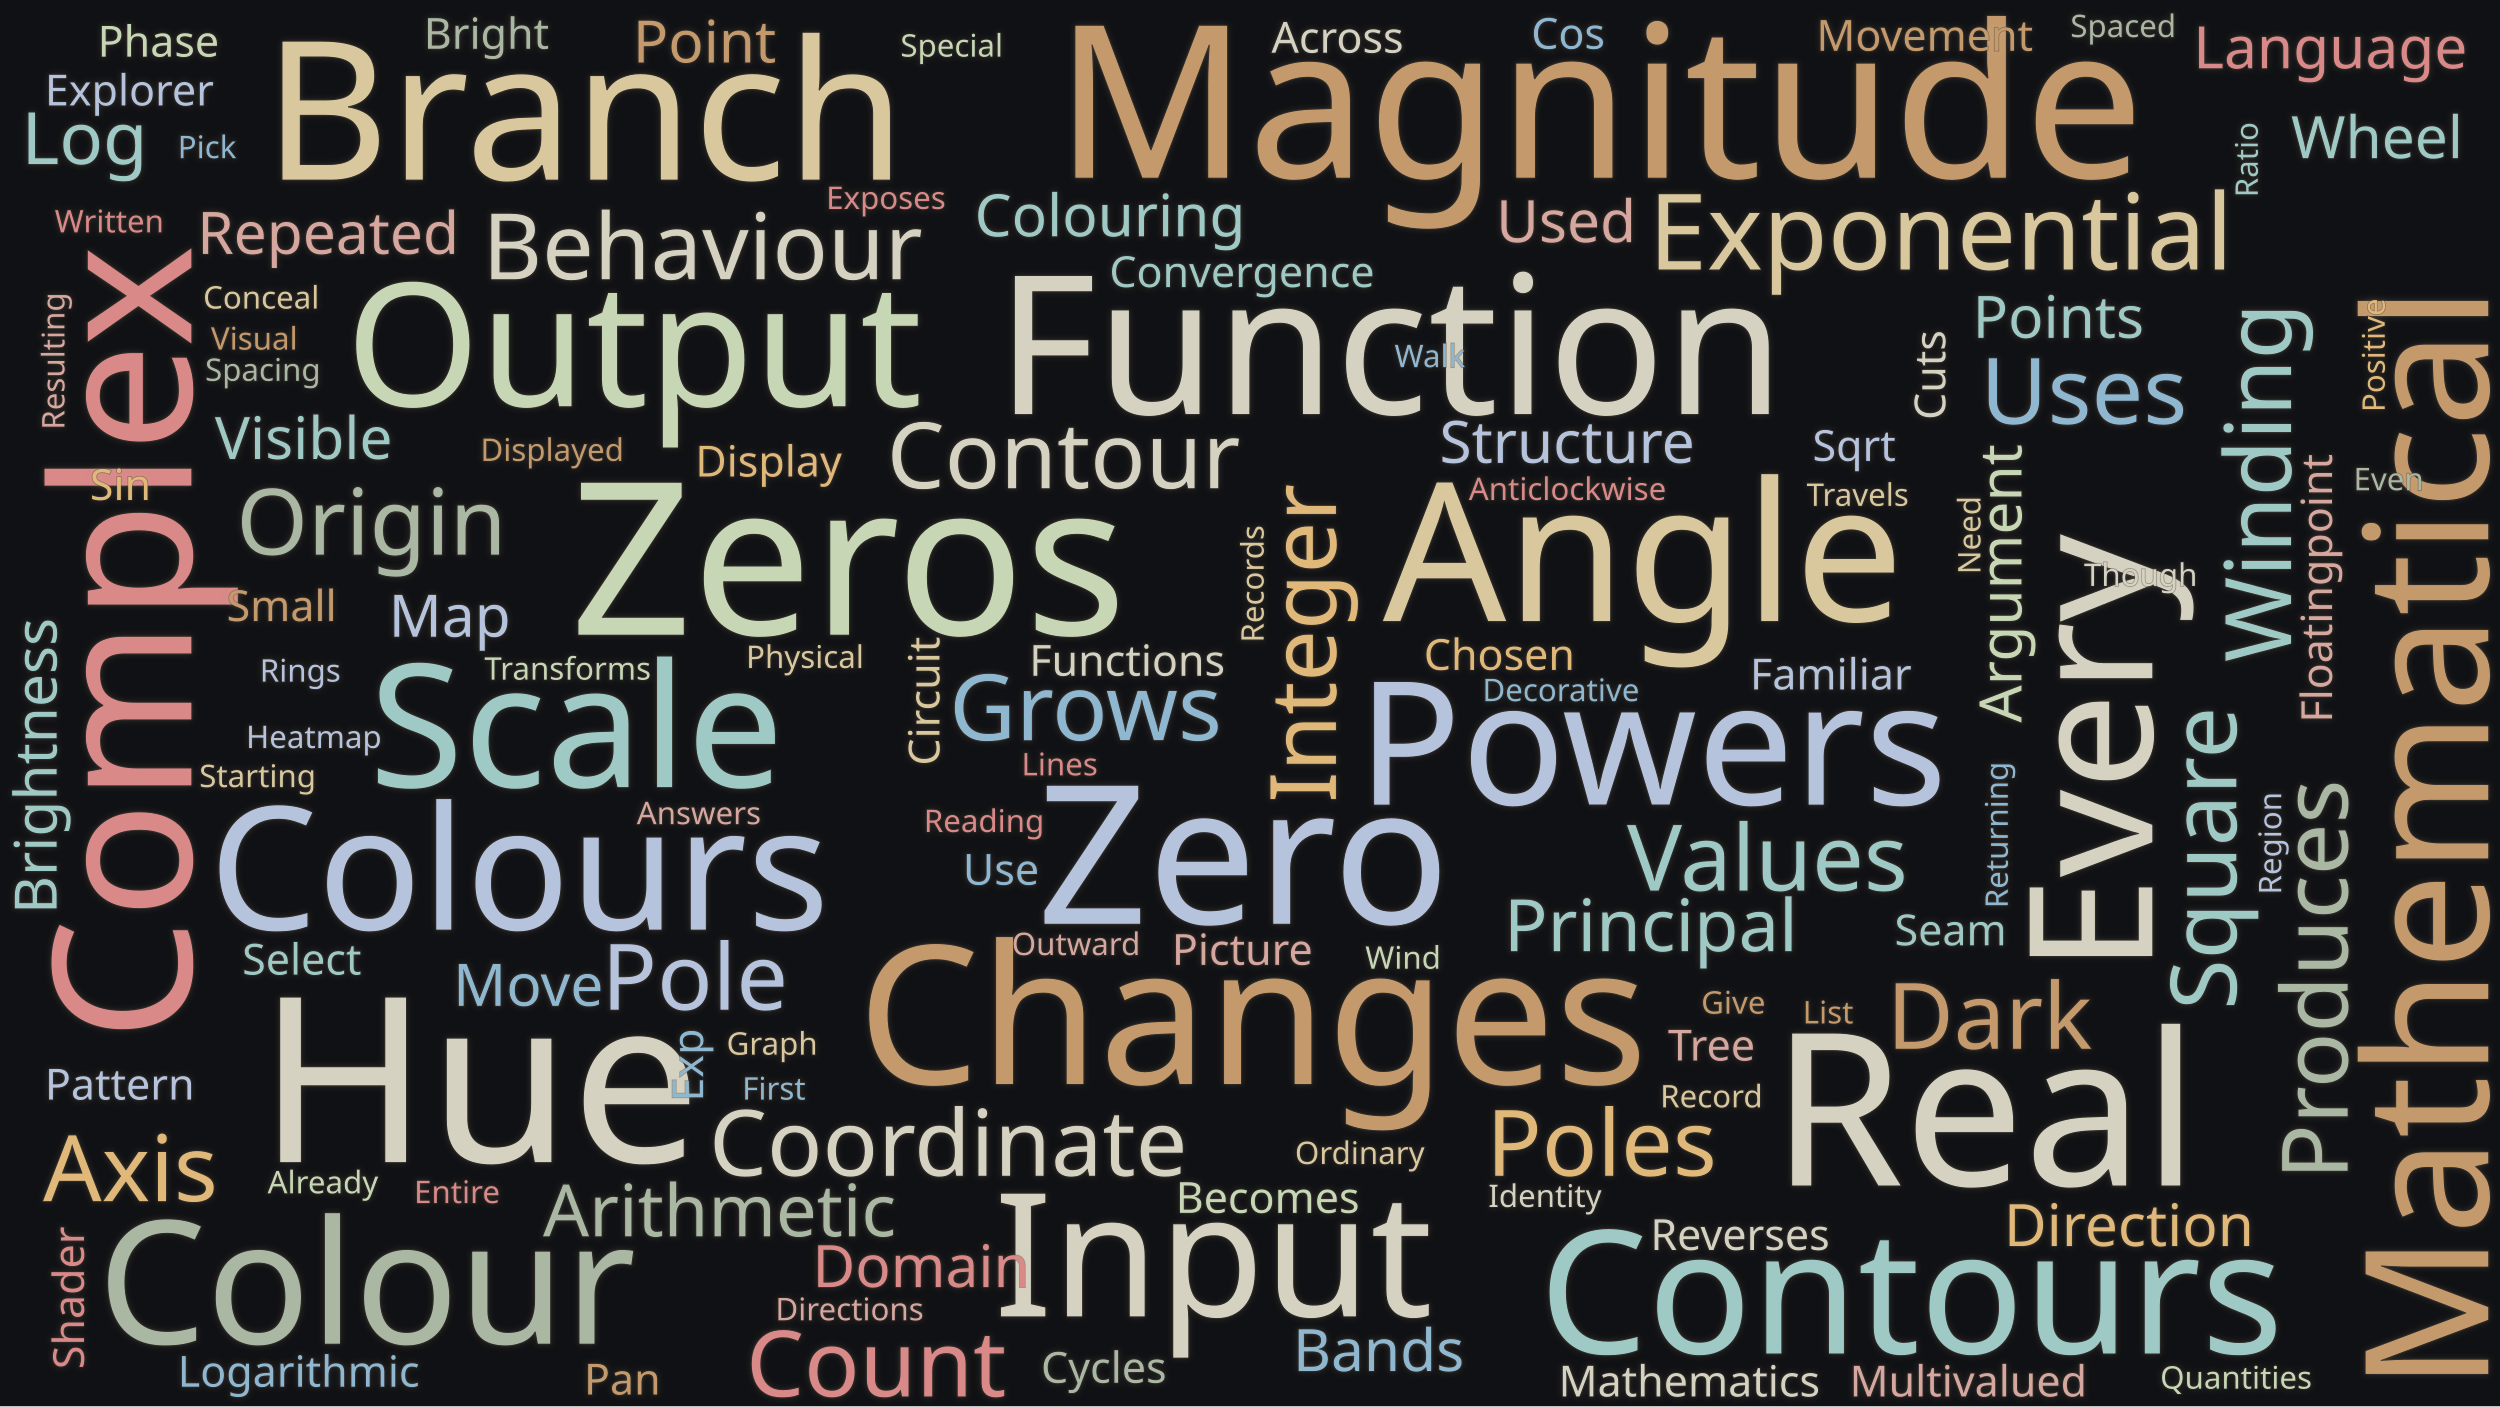
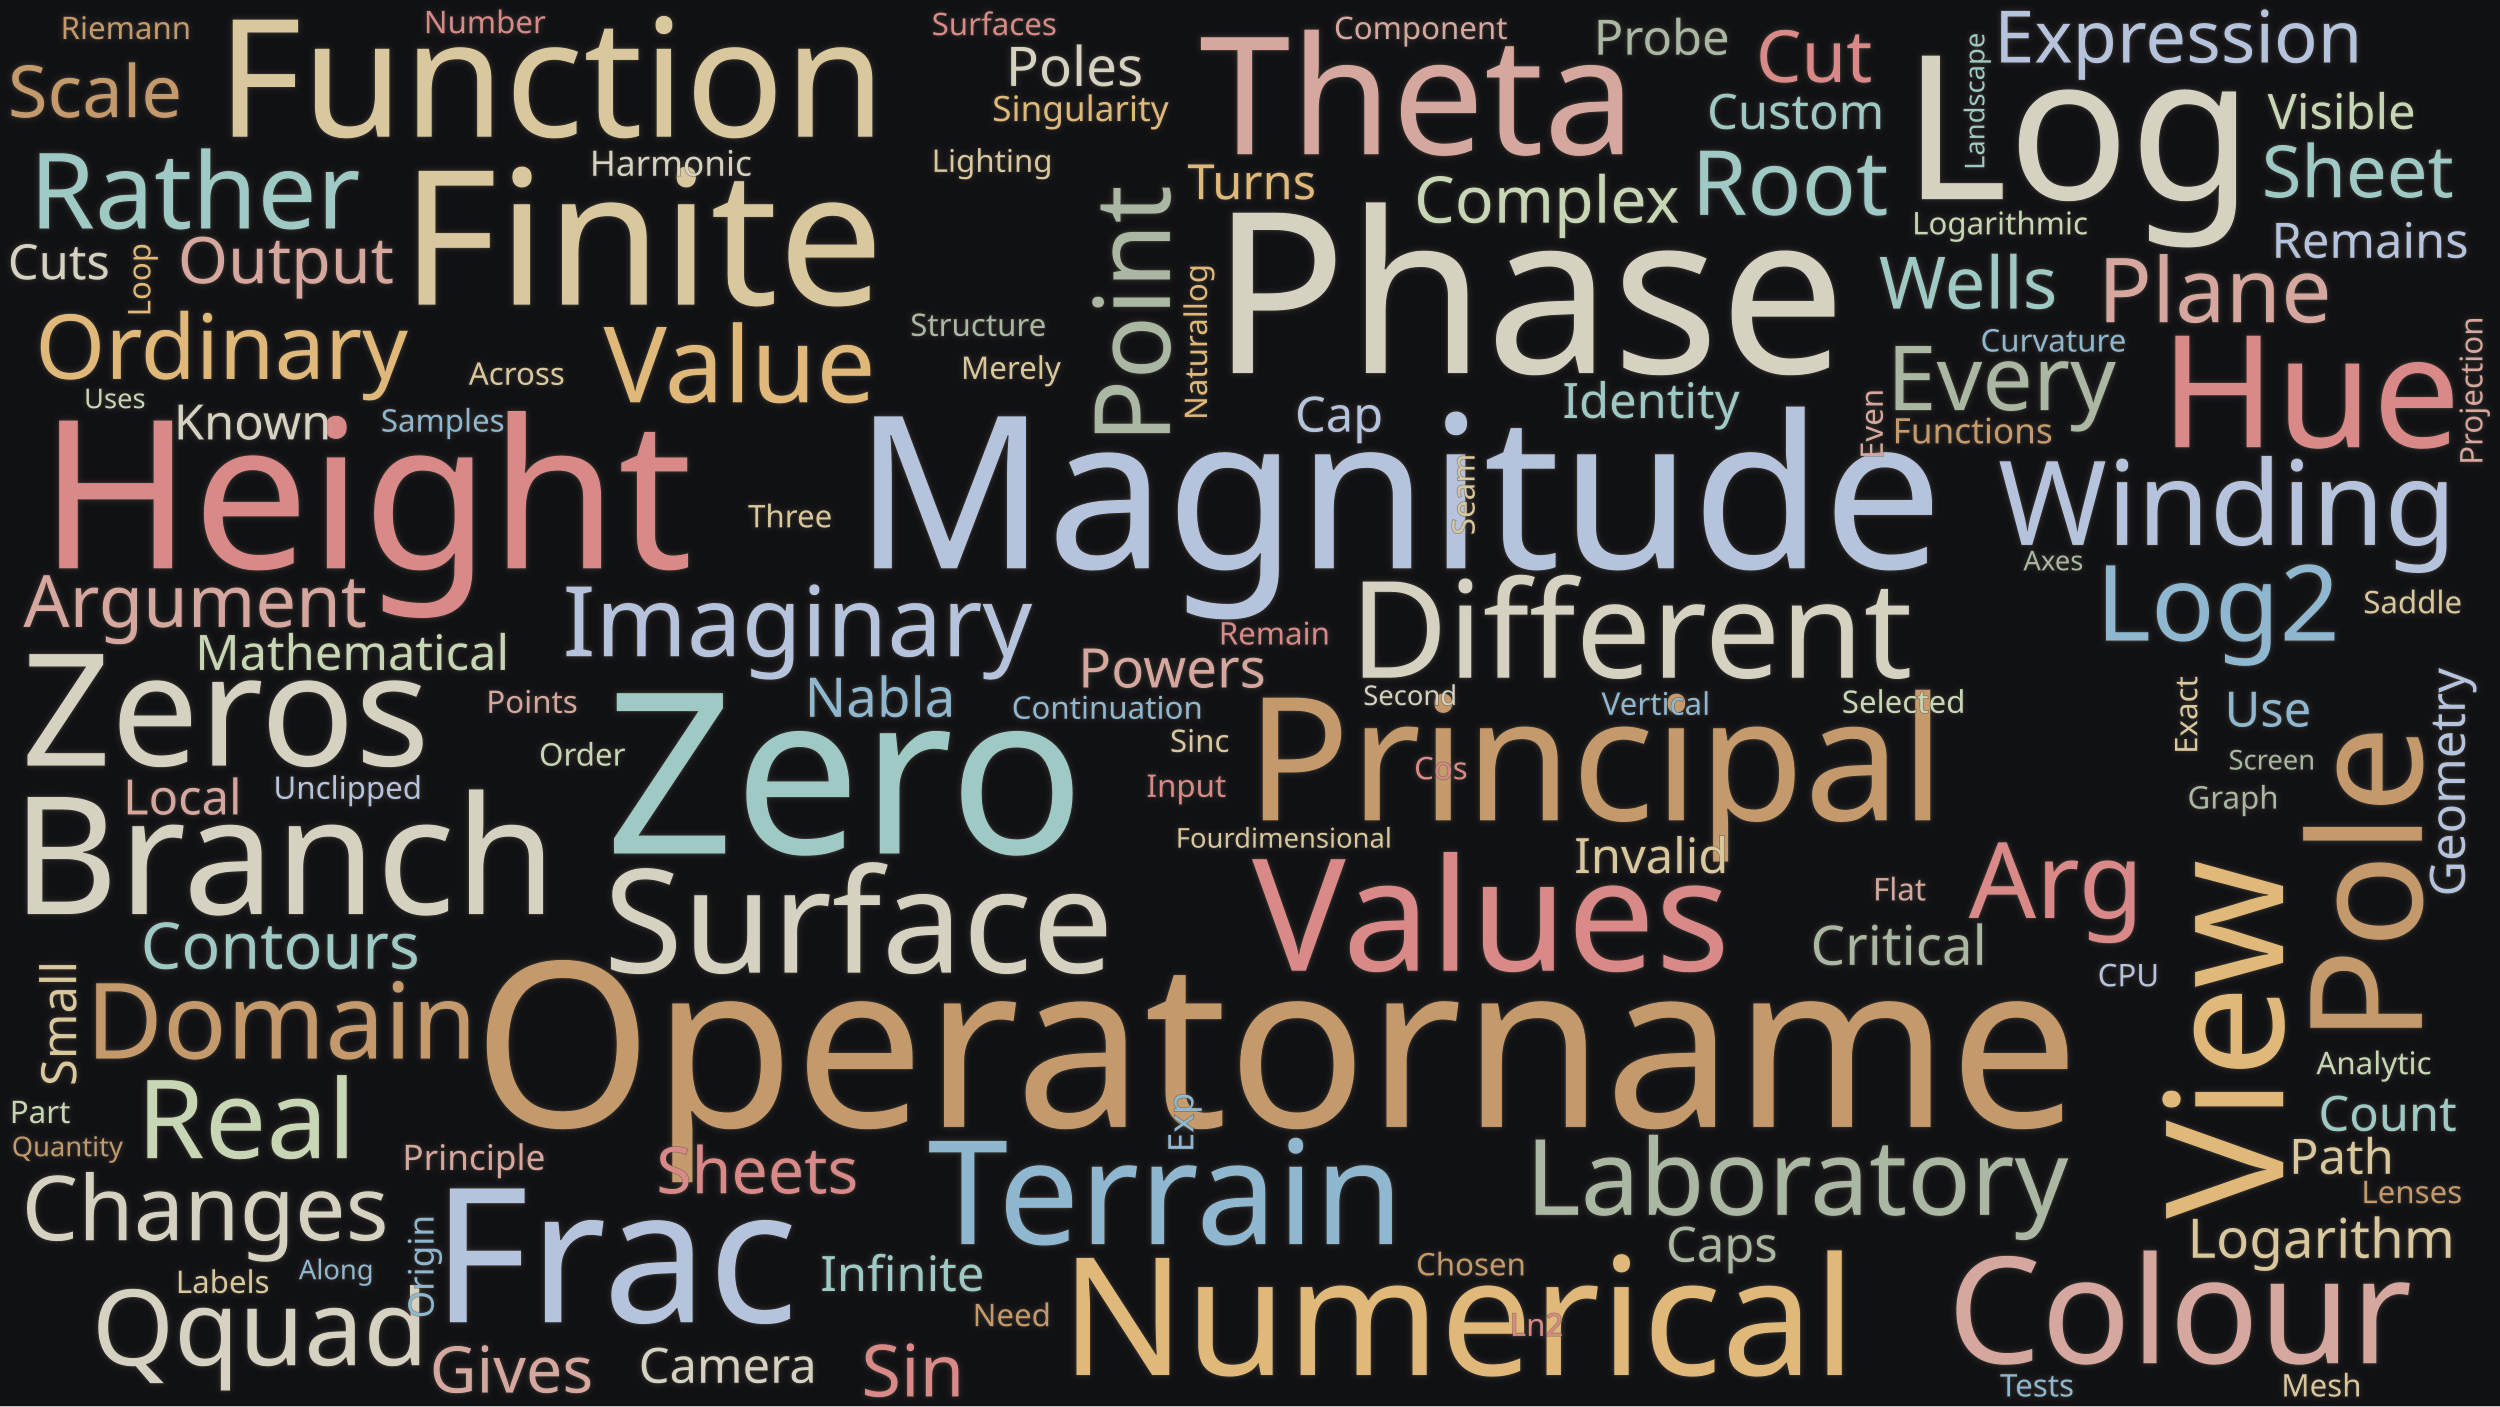
- <svg xmlns="http://www.w3.org/2000/svg" role="img" aria-label="Every Complex Number Has a Colour: An Interactive Domain-Colouring Explorer" width="1280" height="720">
+ <svg xmlns="http://www.w3.org/2000/svg" role="img" aria-label="Complex Functions as Landscapes: A 3D Domain-Colouring Laboratory" width="1280" height="720">
  <defs>
    <filter id="wordGlow" x="-20%" y="-20%" width="140%" height="140%">
      <feDropShadow dx="0" dy="0" stdDeviation="1.6" flood-color="#d8c7a1" flood-opacity="0.18" />
    </filter>
  </defs>
  <style>text { filter: url(#wordGlow); paint-order: stroke fill; stroke: rgba(16,17,20,.34); stroke-width: .9px; }</style>
  <style>text{font-family:'Droid Sans Mono';font-weight:normal;font-style:normal;}</style>
  <rect width="100%" height="100%" style="fill:#101114" />
-   <text transform="translate(132,595)" font-size="118" style="fill:#d5d2c2">Hue</text>
-   <text transform="translate(907,607)" font-size="109" style="fill:#d5d2c2">Real</text>
-   <text transform="translate(540,91)" font-size="109" style="fill:#c49a6c">Magnitude</text>
-   <text transform="translate(292,325)" font-size="109" style="fill:#c7d7b5">Zeros</text>
-   <text transform="translate(98,533) rotate(-90)" font-size="99" style="fill:#d88988">Complex</text>
-   <text transform="translate(510,212)" font-size="99" style="fill:#d5d2c2">Function</text>
-   <text transform="translate(708,318)" font-size="99" style="fill:#d9c89e">Angle</text>
-   <text transform="translate(531,473)" font-size="99" style="fill:#b6c3dd">Zero</text>
-   <text transform="translate(439,555)" font-size="99" style="fill:#c49a6c">Changes</text>
-   <text transform="translate(135,92)" font-size="99" style="fill:#d9c89e">Branch</text>
-   <text transform="translate(1102,498) rotate(-90)" font-size="88" style="fill:#d5d2c2">Every</text>
-   <text transform="translate(509,674)" font-size="88" style="fill:#d5d2c2">Input</text>
-   <text transform="translate(177,208)" font-size="88" style="fill:#c7d7b5">Output</text>
-   <text transform="translate(50,688)" font-size="88" style="fill:#a9b7a3">Colour</text>
-   <text transform="translate(788,693)" font-size="88" style="fill:#9fc9c5">Contours</text>
-   <text transform="translate(189,403)" font-size="88" style="fill:#9fc9c5">Scale</text>
-   <text transform="translate(1274,712) rotate(-90)" font-size="88" style="fill:#c49a6c">Mathematical</text>
-   <text transform="translate(107,476)" font-size="88" style="fill:#b6c3dd">Colours</text>
-   <text transform="translate(695,412)" font-size="88" style="fill:#b6c3dd">Powers</text>
-   <text transform="translate(844,138)" font-size="54" style="fill:#d9c89e">Exponential</text>
-   <text transform="translate(363,602)" font-size="47" style="fill:#d5d2c2">Coordinate</text>
-   <text transform="translate(1014,217)" font-size="47" style="fill:#8fb7d0">Uses</text>
-   <text transform="translate(454,250)" font-size="47" style="fill:#d5d2c2">Contour</text>
-   <text transform="translate(833,456)" font-size="47" style="fill:#9fc9c5">Values</text>
-   <text transform="translate(22,615)" font-size="47" style="fill:#e0b879">Axis</text>
-   <text transform="translate(121,284)" font-size="47" style="fill:#a9b7a3">Origin</text>
-   <text transform="translate(486,379)" font-size="47" style="fill:#8fb7d0">Grows</text>
-   <text transform="translate(966,537)" font-size="47" style="fill:#c49a6c">Dark</text>
-   <text transform="translate(247,143)" font-size="47" style="fill:#d5d2c2">Behaviour</text>
-   <text transform="translate(382,715)" font-size="47" style="fill:#d88988">Count</text>
-   <text transform="translate(761,602)" font-size="47" style="fill:#e0b879">Poles</text>
-   <text transform="translate(1173,339) rotate(-90)" font-size="47" style="fill:#9fc9c5">Winding</text>
-   <text transform="translate(1202,604) rotate(-90)" font-size="47" style="fill:#a9b7a3">Produces</text>
-   <text transform="translate(308,517)" font-size="47" style="fill:#b6c3dd">Pole</text>
-   <text transform="translate(684,411) rotate(-90)" font-size="47" style="fill:#e0b879">Integer</text>
-   <text transform="translate(1145,517) rotate(-90)" font-size="47" style="fill:#9fc9c5">Square</text>
-   <text transform="translate(770,487)" font-size="37" style="fill:#9fc9c5">Principal</text>
-   <text transform="translate(11,84)" font-size="37" style="fill:#9fc9c5">Log</text>
-   <text transform="translate(278,633)" font-size="37" style="fill:#a9b7a3">Arithmetic</text>
-   <text transform="translate(199,326)" font-size="30" style="fill:#b6c3dd">Map</text>
-   <text transform="translate(324,32)" font-size="30" style="fill:#c49a6c">Point</text>
-   <text transform="translate(766,124)" font-size="30" style="fill:#d6a79f">Used</text>
-   <text transform="translate(110,235)" font-size="30" style="fill:#9fc9c5">Visible</text>
-   <text transform="translate(1123,35)" font-size="30" style="fill:#d88988">Language</text>
-   <text transform="translate(416,659)" font-size="30" style="fill:#d88988">Domain</text>
-   <text transform="translate(499,121)" font-size="30" style="fill:#9fc9c5">Colouring</text>
-   <text transform="translate(1035,370) rotate(-90)" font-size="30" style="fill:#c7d7b5">Argument</text>
-   <text transform="translate(101,130)" font-size="30" style="fill:#d6a79f">Repeated</text>
-   <text transform="translate(29,468) rotate(-90)" font-size="30" style="fill:#9fc9c5">Brightness</text>
-   <text transform="translate(662,702)" font-size="30" style="fill:#8fb7d0">Bands</text>
-   <text transform="translate(1026,638)" font-size="30" style="fill:#e0b879">Direction</text>
-   <text transform="translate(1010,173)" font-size="30" style="fill:#9fc9c5">Points</text>
-   <text transform="translate(737,237)" font-size="30" style="fill:#b6c3dd">Structure</text>
-   <text transform="translate(1173,81)" font-size="30" style="fill:#9fc9c5">Wheel</text>
-   <text transform="translate(232,515)" font-size="30" style="fill:#8fb7d0">Move</text>
-   <text transform="translate(91,710)" font-size="22" style="fill:#8fb7d0">Logarithmic</text>
-   <text transform="translate(651,27)" font-size="22" style="fill:#d5d2c2">Across</text>
-   <text transform="translate(50,29)" font-size="22" style="fill:#c7d7b5">Phase</text>
-   <text transform="translate(23,54)" font-size="22" style="fill:#b6c3dd">Explorer</text>
-   <text transform="translate(481,392) rotate(-90)" font-size="22" style="fill:#d9c89e">Circuit</text>
-   <text transform="translate(124,499)" font-size="22" style="fill:#9fc9c5">Select</text>
-   <text transform="translate(533,708)" font-size="22" style="fill:#a9b7a3">Cycles</text>
-   <text transform="translate(602,621)" font-size="22" style="fill:#c7d7b5">Becomes</text>
-   <text transform="translate(217,25)" font-size="22" style="fill:#a9b7a3">Bright</text>
-   <text transform="translate(845,640)" font-size="22" style="fill:#d5d2c2">Reverses</text>
-   <text transform="translate(568,147)" font-size="22" style="fill:#9fc9c5">Convergence</text>
-   <text transform="translate(896,353)" font-size="22" style="fill:#b6c3dd">Familiar</text>
-   <text transform="translate(299,714)" font-size="22" style="fill:#c49a6c">Pan</text>
-   <text transform="translate(23,563)" font-size="22" style="fill:#b6c3dd">Pattern</text>
-   <text transform="translate(600,494)" font-size="22" style="fill:#d6a79f">Picture</text>
-   <text transform="translate(784,25)" font-size="22" style="fill:#8fb7d0">Cos</text>
-   <text transform="translate(46,256)" font-size="22" style="fill:#e0b879">Sin</text>
-   <text transform="translate(930,26)" font-size="22" style="fill:#c49a6c">Movement</text>
-   <text transform="translate(996,215) rotate(-90)" font-size="22" style="fill:#d5d2c2">Cuts</text>
-   <text transform="translate(947,715)" font-size="22" style="fill:#d6a79f">Multivalued</text>
-   <text transform="translate(356,244)" font-size="22" style="fill:#e0b879">Display</text>
-   <text transform="translate(928,236)" font-size="22" style="fill:#b6c3dd">Sqrt</text>
-   <text transform="translate(970,484)" font-size="22" style="fill:#9fc9c5">Seam</text>
-   <text transform="translate(729,343)" font-size="22" style="fill:#e0b879">Chosen</text>
-   <text transform="translate(527,346)" font-size="22" style="fill:#d5d2c2">Functions</text>
-   <text transform="translate(360,564) rotate(-90)" font-size="22" style="fill:#8fb7d0">Exp</text>
-   <text transform="translate(116,318)" font-size="22" style="fill:#c49a6c">Small</text>
-   <text transform="translate(854,543)" font-size="22" style="fill:#d6a79f">Tree</text>
-   <text transform="translate(43,701) rotate(-90)" font-size="22" style="fill:#d88988">Shader</text>
-   <text transform="translate(493,453)" font-size="22" style="fill:#8fb7d0">Use</text>
-   <text transform="translate(1194,370) rotate(-90)" font-size="22" style="fill:#d6a79f">Floatingpoint</text>
-   <text transform="translate(798,715)" font-size="22" style="fill:#d5d2c2">Mathematics</text>
-   <text transform="translate(326,422)" font-size="16" style="fill:#d6a79f">Answers</text>
-   <text transform="translate(663,596)" font-size="16" style="fill:#d9c89e">Ordinary</text>
-   <text transform="translate(372,540)" font-size="16" style="fill:#d9c89e">Graph</text>
-   <text transform="translate(871,519)" font-size="16" style="fill:#c49a6c">Give</text>
-   <text transform="translate(137,611)" font-size="16" style="fill:#c7d7b5">Already</text>
-   <text transform="translate(397,676)" font-size="16" style="fill:#d6a79f">Directions</text>
-   <text transform="translate(1014,294) rotate(-90)" font-size="16" style="fill:#d9c89e">Need</text>
-   <text transform="translate(108,179)" font-size="16" style="fill:#c49a6c">Visual</text>
-   <text transform="translate(1106,711)" font-size="16" style="fill:#c7d7b5">Quantities</text>
-   <text transform="translate(28,119)" font-size="16" style="fill:#d88988">Written</text>
-   <text transform="translate(523,397)" font-size="16" style="fill:#d88988">Lines</text>
-   <text transform="translate(33,220) rotate(-90)" font-size="16" style="fill:#d6a79f">Resulting</text>
-   <text transform="translate(759,359)" font-size="16" style="fill:#8fb7d0">Decorative</text>
-   <text transform="translate(126,383)" font-size="16" style="fill:#b6c3dd">Heatmap</text>
-   <text transform="translate(248,348)" font-size="16" style="fill:#c7d7b5">Transforms</text>
-   <text transform="translate(212,616)" font-size="16" style="fill:#d88988">Entire</text>
-   <text transform="translate(246,236)" font-size="16" style="fill:#c49a6c">Displayed</text>
-   <text transform="translate(1168,458) rotate(-90)" font-size="16" style="fill:#b6c3dd">Region</text>
-   <text transform="translate(647,329) rotate(-90)" font-size="16" style="fill:#d9c89e">Records</text>
-   <text transform="translate(850,567)" font-size="16" style="fill:#d9c89e">Record</text>
-   <text transform="translate(699,496)" font-size="16" style="fill:#c7d7b5">Wind</text>
-   <text transform="translate(461,29)" font-size="16" style="fill:#c7d7b5">Special</text>
-   <text transform="translate(423,107)" font-size="16" style="fill:#d88988">Exposes</text>
-   <text transform="translate(923,524)" font-size="16" style="fill:#c49a6c">List</text>
-   <text transform="translate(104,158)" font-size="16" style="fill:#d9c89e">Conceal</text>
-   <text transform="translate(473,426)" font-size="16" style="fill:#d88988">Reading</text>
-   <text transform="translate(91,81)" font-size="16" style="fill:#8fb7d0">Pick</text>
-   <text transform="translate(762,618)" font-size="16" style="fill:#d5d2c2">Identity</text>
-   <text transform="translate(380,563)" font-size="16" style="fill:#8fb7d0">First</text>
-   <text transform="translate(1221,211) rotate(-90)" font-size="16" style="fill:#e0b879">Positive</text>
-   <text transform="translate(714,188)" font-size="16" style="fill:#8fb7d0">Walk</text>
-   <text transform="translate(752,256)" font-size="16" style="fill:#d88988">Anticlockwise</text>
-   <text transform="translate(925,259)" font-size="16" style="fill:#d9c89e">Travels</text>
-   <text transform="translate(1028,465) rotate(-90)" font-size="16" style="fill:#8fb7d0">Returning</text>
-   <text transform="translate(102,403)" font-size="16" style="fill:#d9c89e">Starting</text>
-   <text transform="translate(518,489)" font-size="16" style="fill:#d6a79f">Outward</text>
-   <text transform="translate(133,349)" font-size="16" style="fill:#b6c3dd">Rings</text>
-   <text transform="translate(1060,19)" font-size="16" style="fill:#a9b7a3">Spaced</text>
-   <text transform="translate(382,342)" font-size="16" style="fill:#d9c89e">Physical</text>
-   <text transform="translate(105,195)" font-size="16" style="fill:#a9b7a3">Spacing</text>
-   <text transform="translate(1205,251)" font-size="16" style="fill:#a9b7a3">Even</text>
-   <text transform="translate(1067,300)" font-size="16" style="fill:#d5d2c2">Though</text>
-   <text transform="translate(1156,101) rotate(-90)" font-size="16" style="fill:#9fc9c5">Ratio</text>
+   <text transform="translate(242,577)" font-size="118" style="fill:#c49a6c">Operatorname</text>
+   <text transform="translate(620,191)" font-size="115" style="fill:#d5d2c2">Phase</text>
+   <text transform="translate(310,437)" font-size="115" style="fill:#9fc9c5">Zero</text>
+   <text transform="translate(437,291)" font-size="109" style="fill:#b6c3dd">Magnitude</text>
+   <text transform="translate(20,291)" font-size="106" style="fill:#d88988">Height</text>
+   <text transform="translate(974,102)" font-size="103" style="fill:#d5d2c2">Log</text>
+   <text transform="translate(205,156)" font-size="96" style="fill:#d9c89e">Finite</text>
+   <text transform="translate(221,677)" font-size="96" style="fill:#b6c3dd">Frac</text>
+   <text transform="translate(638,420)" font-size="88" style="fill:#c49a6c">Principal</text>
+   <text transform="translate(111,70)" font-size="84" style="fill:#d9c89e">Function</text>
+   <text transform="translate(1169,624) rotate(-90)" font-size="84" style="fill:#e0b879">View</text>
+   <text transform="translate(543,704)" font-size="84" style="fill:#e0b879">Numerical</text>
+   <text transform="translate(614,79)" font-size="84" style="fill:#d6a79f">Theta</text>
+   <text transform="translate(6,468)" font-size="84" style="fill:#d5d2c2">Branch</text>
+   <text transform="translate(641,497)" font-size="80" style="fill:#d88988">Values</text>
+   <text transform="translate(1106,229)" font-size="80" style="fill:#d88988">Hue</text>
+   <text transform="translate(1240,534) rotate(-90)" font-size="80" style="fill:#c49a6c">Pole</text>
+   <text transform="translate(11,392)" font-size="80" style="fill:#d5d2c2">Zeros</text>
+   <text transform="translate(997,698)" font-size="76" style="fill:#d6a79f">Colour</text>
+   <text transform="translate(309,498)" font-size="74" style="fill:#d5d2c2">Surface</text>
+   <text transform="translate(475,637)" font-size="74" style="fill:#8fb7d0">Terrain</text>
+   <text transform="translate(691,347)" font-size="69" style="fill:#d5d2c2">Different</text>
+   <text transform="translate(1023,279)" font-size="60" style="fill:#b6c3dd">Winding</text>
+   <text transform="translate(70,593)" font-size="56" style="fill:#c7d7b5">Real</text>
+   <text transform="translate(781,622)" font-size="54" style="fill:#a9b7a3">Laboratory</text>
+   <text transform="translate(1073,328)" font-size="54" style="fill:#8fb7d0">Log2</text>
+   <text transform="translate(44,542)" font-size="54" style="fill:#c49a6c">Domain</text>
+   <text transform="translate(47,699)" font-size="54" style="fill:#d5d2c2">Qquad</text>
+   <text transform="translate(1008,470)" font-size="54" style="fill:#d88988">Arg</text>
+   <text transform="translate(309,206)" font-size="54" style="fill:#e0b879">Value</text>
+   <text transform="translate(15,117)" font-size="54" style="fill:#9fc9c5">Rather</text>
+   <text transform="translate(599,227) rotate(-90)" font-size="54" style="fill:#a9b7a3">Point</text>
+   <text transform="translate(288,336)" font-size="50" style="fill:#b6c3dd">Imaginary</text>
+   <text transform="translate(18,194)" font-size="46" style="fill:#e0b879">Ordinary</text>
+   <text transform="translate(1074,165)" font-size="46" style="fill:#d6a79f">Plane</text>
+   <text transform="translate(11,635)" font-size="46" style="fill:#d5d2c2">Changes</text>
+   <text transform="translate(866,110)" font-size="46" style="fill:#9fc9c5">Root</text>
+   <text transform="translate(966,210)" font-size="46" style="fill:#a9b7a3">Every</text>
+   <text transform="translate(1021,32)" font-size="37" style="fill:#b6c3dd">Expression</text>
+   <text transform="translate(4,60)" font-size="37" style="fill:#c49a6c">Scale</text>
+   <text transform="translate(12,321)" font-size="37" style="fill:#d6a79f">Argument</text>
+   <text transform="translate(962,158)" font-size="37" style="fill:#9fc9c5">Wells</text>
+   <text transform="translate(899,42)" font-size="37" style="fill:#d88988">Cut</text>
+   <text transform="translate(441,715)" font-size="37" style="fill:#d88988">Sin</text>
+   <text transform="translate(1158,101)" font-size="37" style="fill:#9fc9c5">Sheet</text>
+   <text transform="translate(724,114)" font-size="33" style="fill:#c7d7b5">Complex</text>
+   <text transform="translate(91,145)" font-size="33" style="fill:#d6a79f">Output</text>
+   <text transform="translate(72,496)" font-size="33" style="fill:#9fc9c5">Contours</text>
+   <text transform="translate(220,713)" font-size="33" style="fill:#d6a79f">Gives</text>
+   <text transform="translate(336,611)" font-size="33" style="fill:#d88988">Sheets</text>
+   <text transform="translate(1120,644)" font-size="28" style="fill:#d9c89e">Logarithm</text>
+   <text transform="translate(552,352)" font-size="28" style="fill:#d6a79f">Powers</text>
+   <text transform="translate(927,494)" font-size="28" style="fill:#a9b7a3">Critical</text>
+   <text transform="translate(412,367)" font-size="28" style="fill:#8fb7d0">Nabla</text>
+   <text transform="translate(515,44)" font-size="28" style="fill:#d5d2c2">Poles</text>
+   <text transform="translate(1161,66)" font-size="25" style="fill:#c7d7b5">Visible</text>
+   <text transform="translate(1163,132)" font-size="25" style="fill:#b6c3dd">Remains</text>
+   <text transform="translate(39,556) rotate(-90)" font-size="25" style="fill:#d9c89e">Small</text>
+   <text transform="translate(1187,579)" font-size="25" style="fill:#9fc9c5">Count</text>
+   <text transform="translate(1139,372)" font-size="25" style="fill:#8fb7d0">Use</text>
+   <text transform="translate(100,343)" font-size="25" style="fill:#c7d7b5">Mathematical</text>
+   <text transform="translate(816,28)" font-size="25" style="fill:#a9b7a3">Probe</text>
+   <text transform="translate(327,708)" font-size="25" style="fill:#d5d2c2">Camera</text>
+   <text transform="translate(800,214)" font-size="25" style="fill:#9fc9c5">Identity</text>
+   <text transform="translate(663,221)" font-size="25" style="fill:#b6c3dd">Cap</text>
+   <text transform="translate(853,646)" font-size="25" style="fill:#a9b7a3">Caps</text>
+   <text transform="translate(89,225)" font-size="25" style="fill:#d5d2c2">Known</text>
+   <text transform="translate(806,447)" font-size="25" style="fill:#d9c89e">Invalid</text>
+   <text transform="translate(874,66)" font-size="25" style="fill:#9fc9c5">Custom</text>
+   <text transform="translate(1172,601)" font-size="25" style="fill:#d9c89e">Path</text>
+   <text transform="translate(4,143)" font-size="25" style="fill:#d5d2c2">Cuts</text>
+   <text transform="translate(63,417)" font-size="25" style="fill:#d6a79f">Local</text>
+   <text transform="translate(608,102)" font-size="25" style="fill:#e0b879">Turns</text>
+   <text transform="translate(1262,459) rotate(-90)" font-size="25" style="fill:#b6c3dd">Geometry</text>
+   <text transform="translate(420,661)" font-size="25" style="fill:#9fc9c5">Infinite</text>
+   <text transform="translate(508,62)" font-size="18" style="fill:#e0b879">Singularity</text>
+   <text transform="translate(302,90)" font-size="18" style="fill:#d5d2c2">Harmonic</text>
+   <text transform="translate(611,590) rotate(-90)" font-size="18" style="fill:#8fb7d0">Exp</text>
+   <text transform="translate(969,227)" font-size="18" style="fill:#c49a6c">Functions</text>
+   <text transform="translate(206,599)" font-size="18" style="fill:#d6a79f">Principle</text>
+   <text transform="translate(222,675) rotate(-90)" font-size="18" style="fill:#8fb7d0">Origin</text>
+   <text transform="translate(587,408)" font-size="16" style="fill:#d88988">Input</text>
+   <text transform="translate(1120,414)" font-size="16" style="fill:#a9b7a3">Graph</text>
+   <text transform="translate(249,365)" font-size="16" style="fill:#d6a79f">Points</text>
+   <text transform="translate(383,270)" font-size="16" style="fill:#d9c89e">Three</text>
+   <text transform="translate(90,662)" font-size="16" style="fill:#d9c89e">Labels</text>
+   <text transform="translate(1209,616)" font-size="16" style="fill:#c49a6c">Lenses</text>
+   <text transform="translate(5,575)" font-size="16" style="fill:#c7d7b5">Part</text>
+   <text transform="translate(959,461)" font-size="16" style="fill:#d6a79f">Flat</text>
+   <text transform="translate(1125,386) rotate(-90)" font-size="16" style="fill:#d9c89e">Exact</text>
+   <text transform="translate(31,20)" font-size="16" style="fill:#c49a6c">Riemann</text>
+   <text transform="translate(1186,550)" font-size="16" style="fill:#c7d7b5">Analytic</text>
+   <text transform="translate(477,18)" font-size="16" style="fill:#d88988">Surfaces</text>
+   <text transform="translate(624,330)" font-size="16" style="fill:#d88988">Remain</text>
+   <text transform="translate(964,235) rotate(-90)" font-size="16" style="fill:#d6a79f">Even</text>
+   <text transform="translate(820,366)" font-size="16" style="fill:#8fb7d0">Vertical</text>
+   <text transform="translate(140,409)" font-size="16" style="fill:#b6c3dd">Unclipped</text>
+   <text transform="translate(943,365)" font-size="16" style="fill:#c7d7b5">Selected</text>
+   <text transform="translate(683,20)" font-size="16" style="fill:#d6a79f">Component</text>
+   <text transform="translate(725,653)" font-size="16" style="fill:#c49a6c">Chosen</text>
+   <text transform="translate(755,274) rotate(-90)" font-size="16" style="fill:#d9c89e">Seam</text>
+   <text transform="translate(477,88)" font-size="16" style="fill:#d9c89e">Lighting</text>
+   <text transform="translate(1168,715)" font-size="16" style="fill:#d9c89e">Mesh</text>
+   <text transform="translate(276,392)" font-size="16" style="fill:#c7d7b5">Order</text>
+   <text transform="translate(979,120)" font-size="16" style="fill:#c7d7b5">Logarithmic</text>
+   <text transform="translate(217,17)" font-size="16" style="fill:#d88988">Number</text>
+   <text transform="translate(498,679)" font-size="16" style="fill:#c49a6c">Need</text>
+   <text transform="translate(1210,314)" font-size="16" style="fill:#d9c89e">Saddle</text>
+   <text transform="translate(618,215) rotate(-90)" font-size="16" style="fill:#e0b879">Naturallog</text>
+   <text transform="translate(773,684)" font-size="16" style="fill:#d88988">Ln2</text>
+   <text transform="translate(1014,180)" font-size="16" style="fill:#8fb7d0">Curvature</text>
+   <text transform="translate(492,194)" font-size="16" style="fill:#d9c89e">Merely</text>
+   <text transform="translate(1024,715)" font-size="16" style="fill:#8fb7d0">Tests</text>
+   <text transform="translate(77,162) rotate(-90)" font-size="16" style="fill:#e0b879">Loop</text>
+   <text transform="translate(195,221)" font-size="16" style="fill:#8fb7d0">Samples</text>
+   <text transform="translate(724,399)" font-size="16" style="fill:#d88988">Cos</text>
+   <text transform="translate(240,197)" font-size="16" style="fill:#d9c89e">Across</text>
+   <text transform="translate(518,368)" font-size="16" style="fill:#8fb7d0">Continuation</text>
+   <text transform="translate(599,385)" font-size="16" style="fill:#d9c89e">Sinc</text>
+   <text transform="translate(1271,238) rotate(-90)" font-size="16" style="fill:#d6a79f">Projection</text>
+   <text transform="translate(1074,505)" font-size="16" style="fill:#b6c3dd">CPU</text>
+   <text transform="translate(466,172)" font-size="16" style="fill:#a9b7a3">Structure</text>
+   <text transform="translate(602,434)" font-size="14" style="fill:#d9c89e">Fourdimensional</text>
+   <text transform="translate(1141,394)" font-size="14" style="fill:#a9b7a3">Screen</text>
+   <text transform="translate(153,655)" font-size="14" style="fill:#8fb7d0">Along</text>
+   <text transform="translate(1036,292)" font-size="14" style="fill:#a9b7a3">Axes</text>
+   <text transform="translate(698,361)" font-size="14" style="fill:#d5d2c2">Second</text>
+   <text transform="translate(1016,87) rotate(-90)" font-size="14" style="fill:#9fc9c5">Landscape</text>
+   <text transform="translate(43,209)" font-size="14" style="fill:#c7d7b5">Uses</text>
+   <text transform="translate(6,592)" font-size="14" style="fill:#c49a6c">Quantity</text>
</svg>
